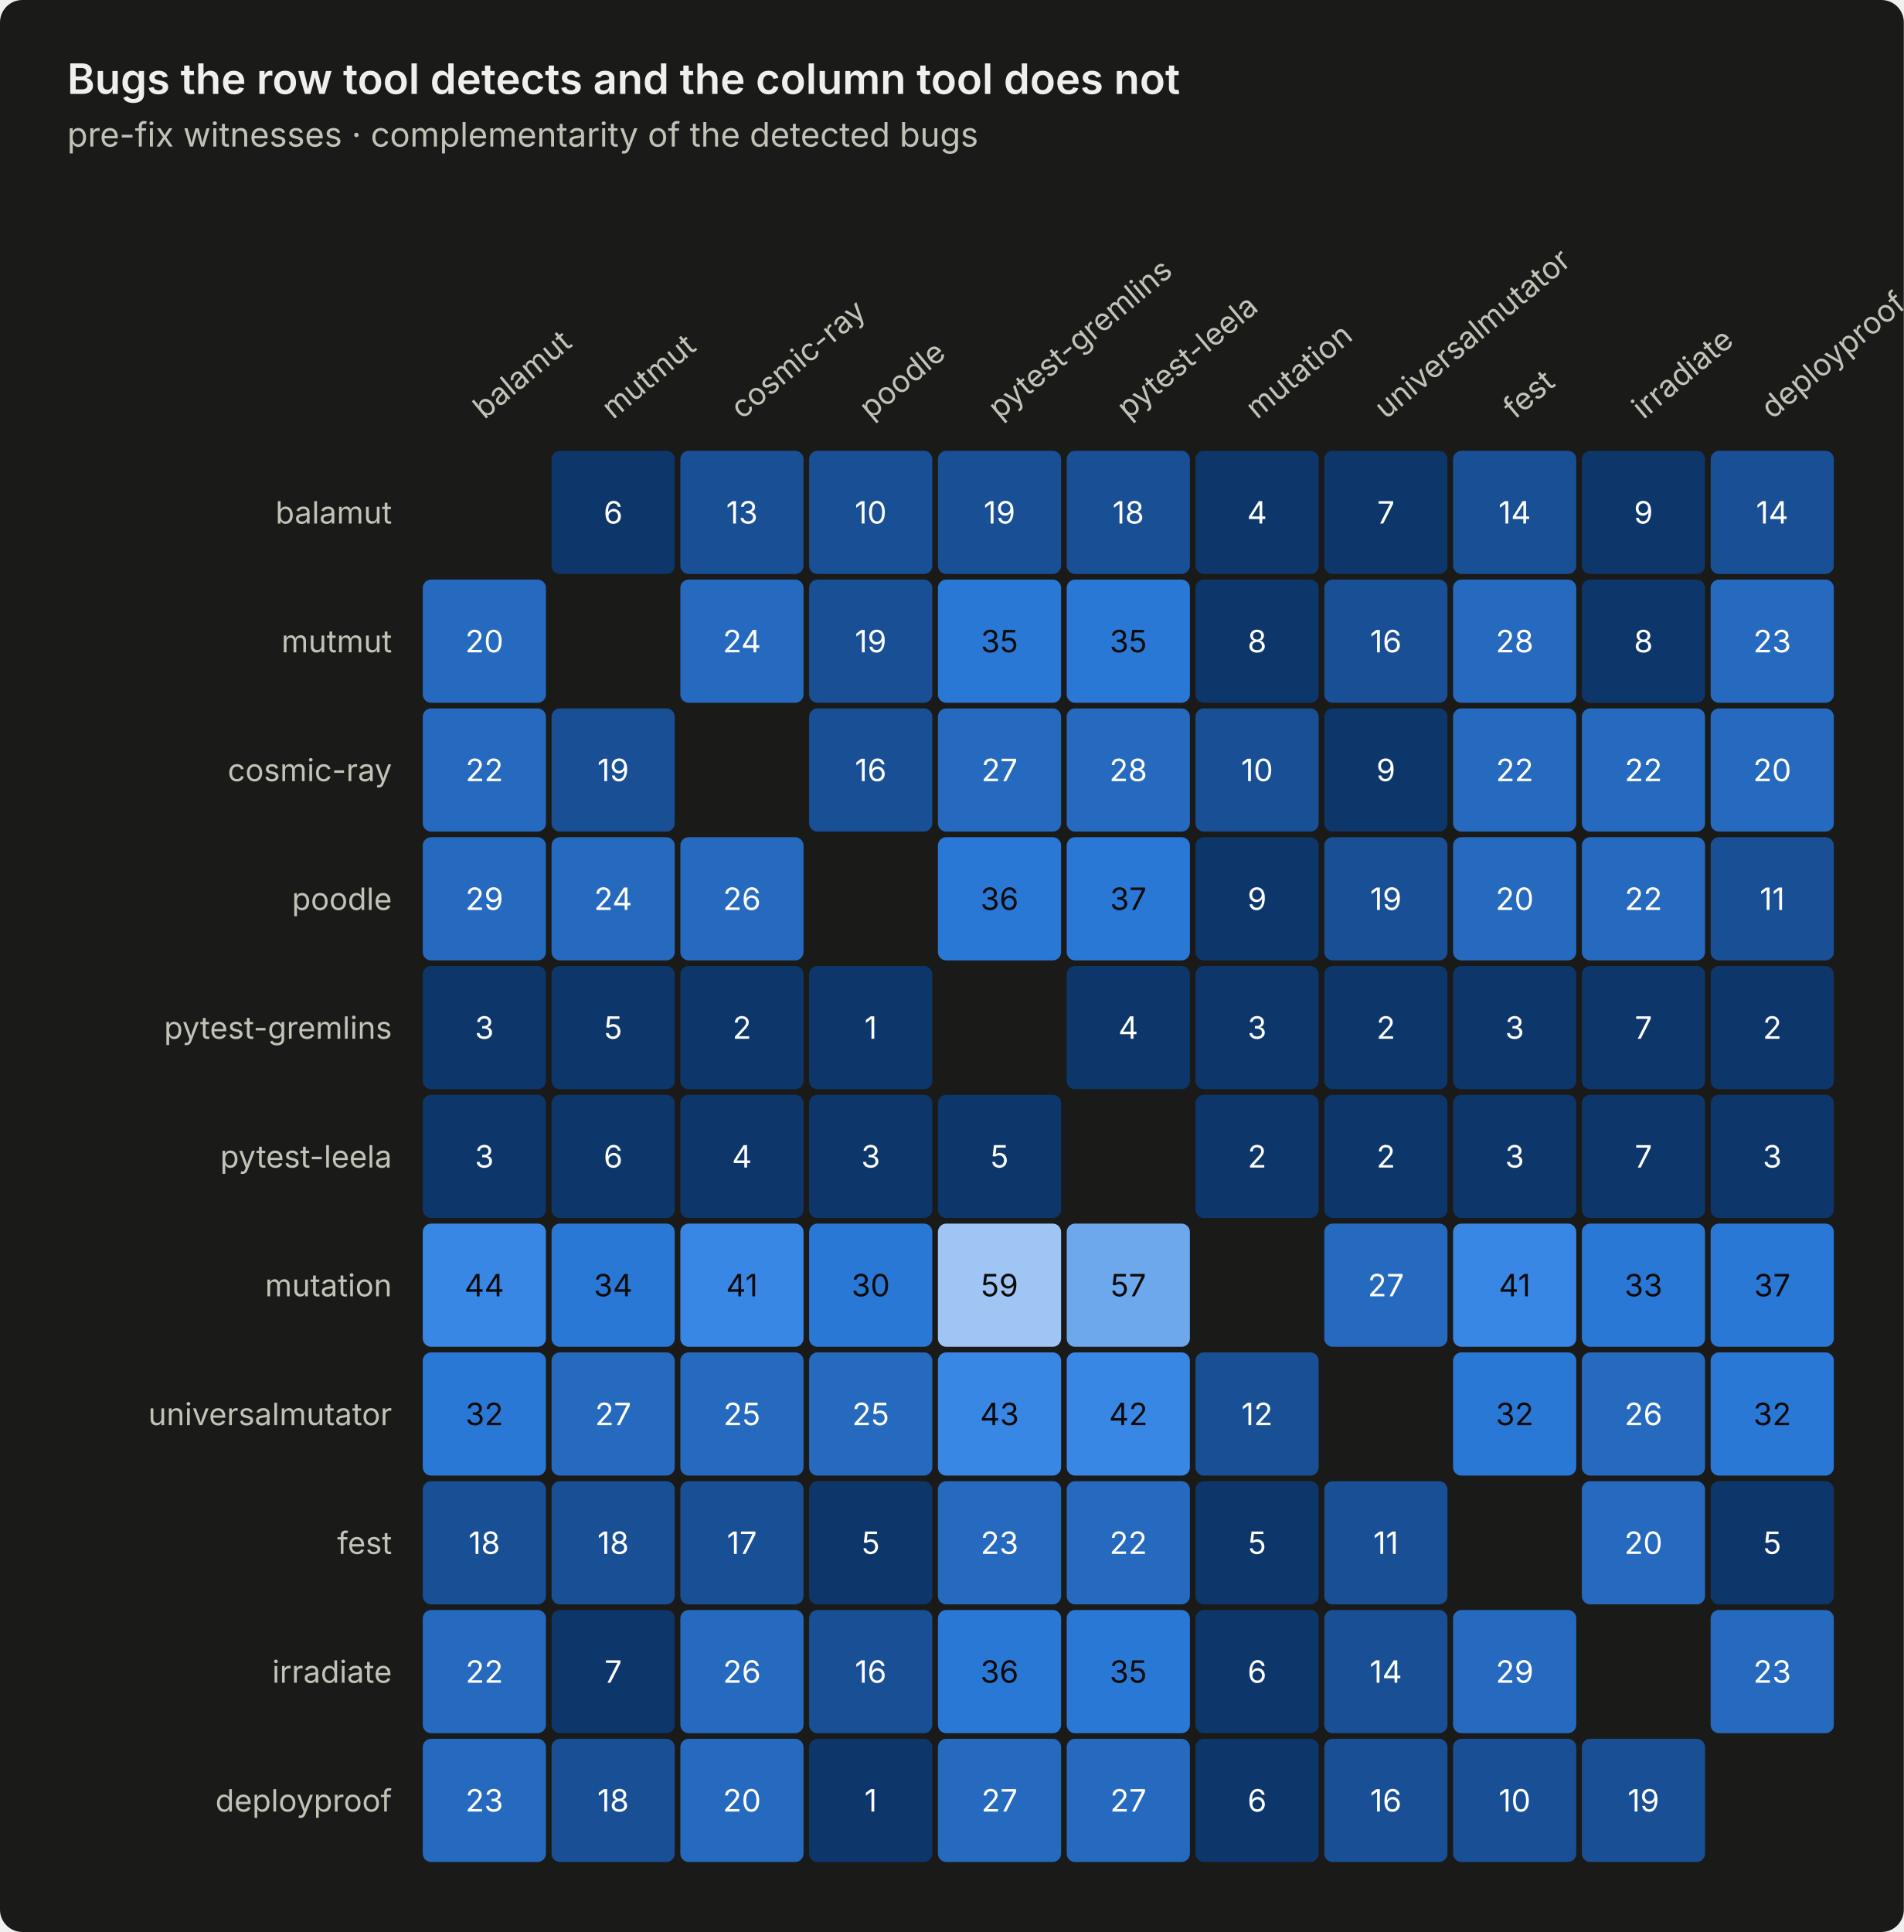
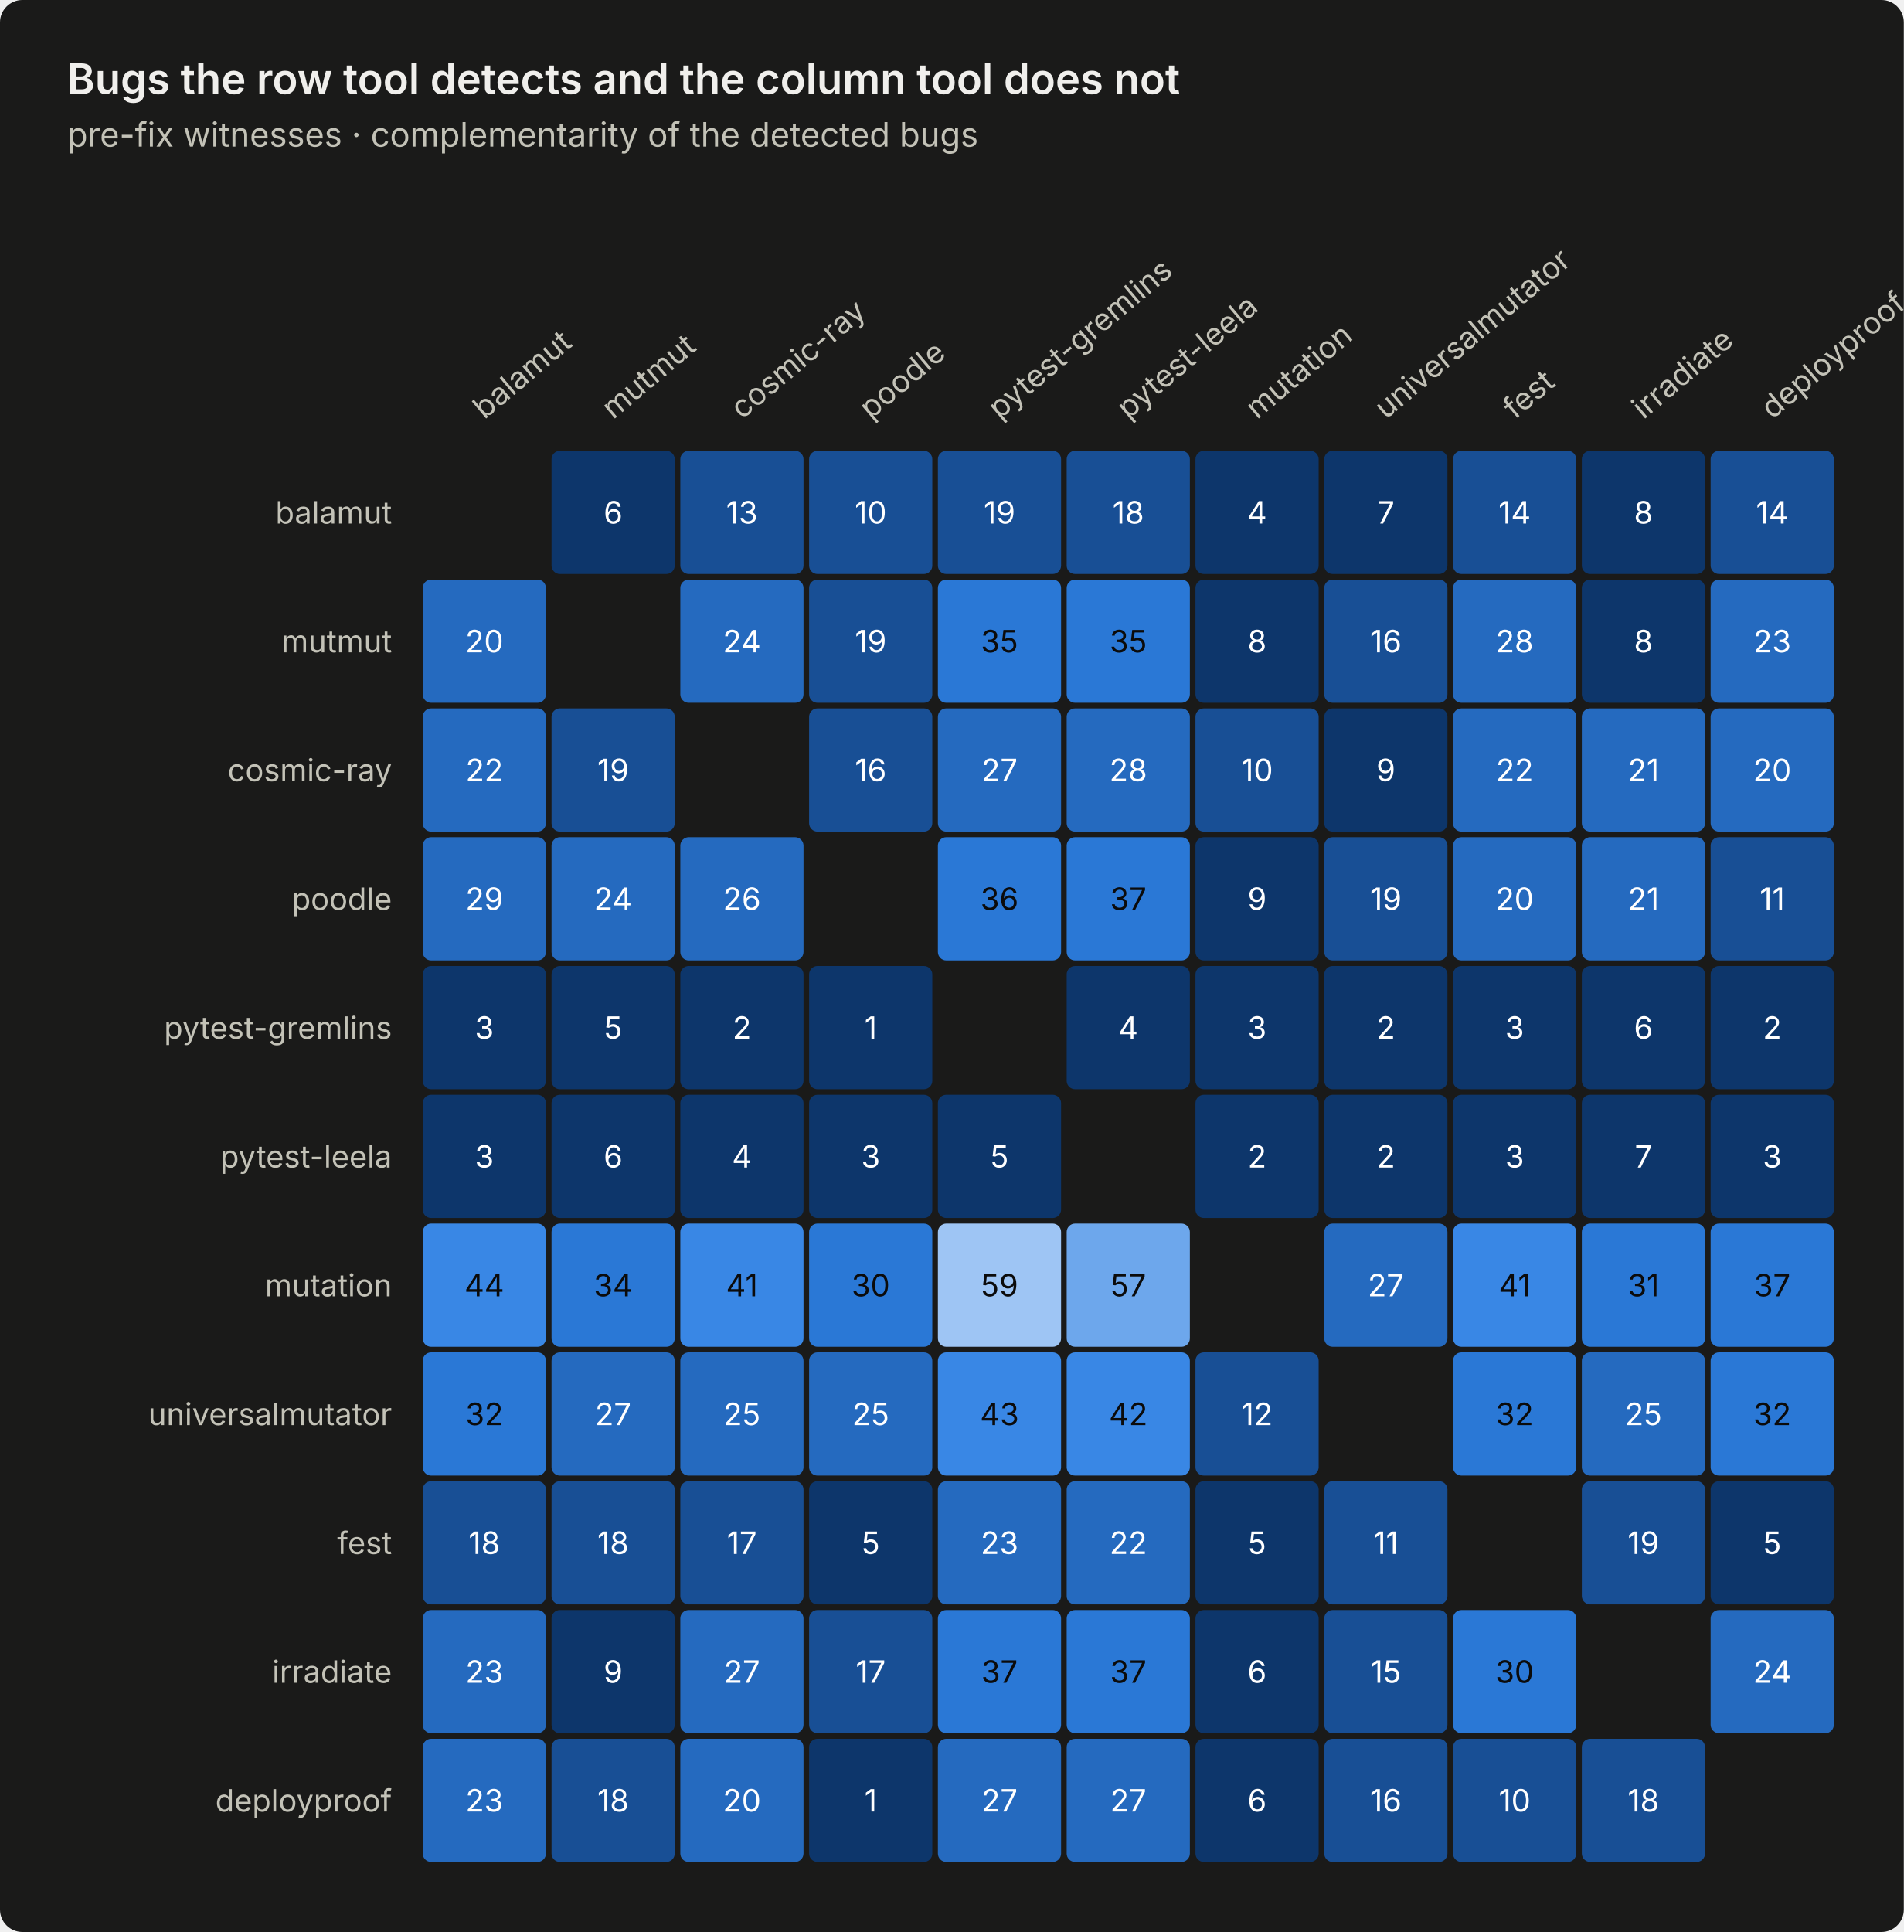
<svg xmlns="http://www.w3.org/2000/svg" width="680" height="690" viewBox="0 0 680 690" font-family="system-ui, -apple-system, &quot;Segoe UI&quot;, sans-serif" role="img" aria-label="Bugs the row tool detects and the column tool does not">
  <rect width="680" height="690" fill="#1a1a19" rx="8" />
  <text x="24.0" y="28.0" fill="#f0efec" font-size="15" font-weight="600" text-anchor="start" dominant-baseline="middle">Bugs the row tool detects and the column tool does not</text>
  <text x="24.0" y="48.0" fill="#c3c2b7" font-size="12" font-weight="400" text-anchor="start" dominant-baseline="middle">pre-fix witnesses · complementarity of the detected bugs</text>
  <text x="173.0" y="150" fill="#c3c2b7" font-size="11" text-anchor="start" transform="rotate(-40 173.0 150)">balamut</text>
  <text x="219.0" y="150" fill="#c3c2b7" font-size="11" text-anchor="start" transform="rotate(-40 219.0 150)">mutmut</text>
  <text x="265.0" y="150" fill="#c3c2b7" font-size="11" text-anchor="start" transform="rotate(-40 265.0 150)">cosmic-ray</text>
  <text x="311.0" y="150" fill="#c3c2b7" font-size="11" text-anchor="start" transform="rotate(-40 311.0 150)">poodle</text>
  <text x="357.0" y="150" fill="#c3c2b7" font-size="11" text-anchor="start" transform="rotate(-40 357.0 150)">pytest-gremlins</text>
  <text x="403.0" y="150" fill="#c3c2b7" font-size="11" text-anchor="start" transform="rotate(-40 403.0 150)">pytest-leela</text>
  <text x="449.0" y="150" fill="#c3c2b7" font-size="11" text-anchor="start" transform="rotate(-40 449.0 150)">mutation</text>
  <text x="495.0" y="150" fill="#c3c2b7" font-size="11" text-anchor="start" transform="rotate(-40 495.0 150)">universalmutator</text>
  <text x="541.0" y="150" fill="#c3c2b7" font-size="11" text-anchor="start" transform="rotate(-40 541.0 150)">fest</text>
  <text x="587.0" y="150" fill="#c3c2b7" font-size="11" text-anchor="start" transform="rotate(-40 587.0 150)">irradiate</text>
  <text x="633.0" y="150" fill="#c3c2b7" font-size="11" text-anchor="start" transform="rotate(-40 633.0 150)">deployproof</text>
  <text x="140.0" y="183.0" fill="#c3c2b7" font-size="11" font-weight="400" text-anchor="end" dominant-baseline="middle">balamut</text>
  <rect x="197" y="161" width="44" height="44" rx="3" fill="#0d366b" />
  <text x="219.0" y="183.0" fill="#ffffff" font-size="11" font-weight="400" text-anchor="middle" dominant-baseline="middle">6</text>
  <rect x="243" y="161" width="44" height="44" rx="3" fill="#184f95" />
  <text x="265.0" y="183.0" fill="#ffffff" font-size="11" font-weight="400" text-anchor="middle" dominant-baseline="middle">13</text>
  <rect x="289" y="161" width="44" height="44" rx="3" fill="#184f95" />
  <text x="311.0" y="183.0" fill="#ffffff" font-size="11" font-weight="400" text-anchor="middle" dominant-baseline="middle">10</text>
  <rect x="335" y="161" width="44" height="44" rx="3" fill="#184f95" />
  <text x="357.0" y="183.0" fill="#ffffff" font-size="11" font-weight="400" text-anchor="middle" dominant-baseline="middle">19</text>
  <rect x="381" y="161" width="44" height="44" rx="3" fill="#184f95" />
  <text x="403.0" y="183.0" fill="#ffffff" font-size="11" font-weight="400" text-anchor="middle" dominant-baseline="middle">18</text>
  <rect x="427" y="161" width="44" height="44" rx="3" fill="#0d366b" />
  <text x="449.0" y="183.0" fill="#ffffff" font-size="11" font-weight="400" text-anchor="middle" dominant-baseline="middle">4</text>
  <rect x="473" y="161" width="44" height="44" rx="3" fill="#0d366b" />
  <text x="495.0" y="183.0" fill="#ffffff" font-size="11" font-weight="400" text-anchor="middle" dominant-baseline="middle">7</text>
  <rect x="519" y="161" width="44" height="44" rx="3" fill="#184f95" />
  <text x="541.0" y="183.0" fill="#ffffff" font-size="11" font-weight="400" text-anchor="middle" dominant-baseline="middle">14</text>
  <rect x="565" y="161" width="44" height="44" rx="3" fill="#0d366b" />
-   <text x="587.0" y="183.0" fill="#ffffff" font-size="11" font-weight="400" text-anchor="middle" dominant-baseline="middle">9</text>
+   <text x="587.0" y="183.0" fill="#ffffff" font-size="11" font-weight="400" text-anchor="middle" dominant-baseline="middle">8</text>
  <rect x="611" y="161" width="44" height="44" rx="3" fill="#184f95" />
  <text x="633.0" y="183.0" fill="#ffffff" font-size="11" font-weight="400" text-anchor="middle" dominant-baseline="middle">14</text>
  <text x="140.0" y="229.0" fill="#c3c2b7" font-size="11" font-weight="400" text-anchor="end" dominant-baseline="middle">mutmut</text>
  <rect x="151" y="207" width="44" height="44" rx="3" fill="#256abf" />
  <text x="173.0" y="229.0" fill="#ffffff" font-size="11" font-weight="400" text-anchor="middle" dominant-baseline="middle">20</text>
  <rect x="243" y="207" width="44" height="44" rx="3" fill="#256abf" />
  <text x="265.0" y="229.0" fill="#ffffff" font-size="11" font-weight="400" text-anchor="middle" dominant-baseline="middle">24</text>
  <rect x="289" y="207" width="44" height="44" rx="3" fill="#184f95" />
  <text x="311.0" y="229.0" fill="#ffffff" font-size="11" font-weight="400" text-anchor="middle" dominant-baseline="middle">19</text>
  <rect x="335" y="207" width="44" height="44" rx="3" fill="#2a78d6" />
  <text x="357.0" y="229.0" fill="#0b0b0b" font-size="11" font-weight="400" text-anchor="middle" dominant-baseline="middle">35</text>
  <rect x="381" y="207" width="44" height="44" rx="3" fill="#2a78d6" />
  <text x="403.0" y="229.0" fill="#0b0b0b" font-size="11" font-weight="400" text-anchor="middle" dominant-baseline="middle">35</text>
  <rect x="427" y="207" width="44" height="44" rx="3" fill="#0d366b" />
  <text x="449.0" y="229.0" fill="#ffffff" font-size="11" font-weight="400" text-anchor="middle" dominant-baseline="middle">8</text>
  <rect x="473" y="207" width="44" height="44" rx="3" fill="#184f95" />
  <text x="495.0" y="229.0" fill="#ffffff" font-size="11" font-weight="400" text-anchor="middle" dominant-baseline="middle">16</text>
  <rect x="519" y="207" width="44" height="44" rx="3" fill="#256abf" />
  <text x="541.0" y="229.0" fill="#ffffff" font-size="11" font-weight="400" text-anchor="middle" dominant-baseline="middle">28</text>
  <rect x="565" y="207" width="44" height="44" rx="3" fill="#0d366b" />
  <text x="587.0" y="229.0" fill="#ffffff" font-size="11" font-weight="400" text-anchor="middle" dominant-baseline="middle">8</text>
  <rect x="611" y="207" width="44" height="44" rx="3" fill="#256abf" />
  <text x="633.0" y="229.0" fill="#ffffff" font-size="11" font-weight="400" text-anchor="middle" dominant-baseline="middle">23</text>
  <text x="140.0" y="275.0" fill="#c3c2b7" font-size="11" font-weight="400" text-anchor="end" dominant-baseline="middle">cosmic-ray</text>
  <rect x="151" y="253" width="44" height="44" rx="3" fill="#256abf" />
  <text x="173.0" y="275.0" fill="#ffffff" font-size="11" font-weight="400" text-anchor="middle" dominant-baseline="middle">22</text>
  <rect x="197" y="253" width="44" height="44" rx="3" fill="#184f95" />
  <text x="219.0" y="275.0" fill="#ffffff" font-size="11" font-weight="400" text-anchor="middle" dominant-baseline="middle">19</text>
  <rect x="289" y="253" width="44" height="44" rx="3" fill="#184f95" />
  <text x="311.0" y="275.0" fill="#ffffff" font-size="11" font-weight="400" text-anchor="middle" dominant-baseline="middle">16</text>
  <rect x="335" y="253" width="44" height="44" rx="3" fill="#256abf" />
  <text x="357.0" y="275.0" fill="#ffffff" font-size="11" font-weight="400" text-anchor="middle" dominant-baseline="middle">27</text>
  <rect x="381" y="253" width="44" height="44" rx="3" fill="#256abf" />
  <text x="403.0" y="275.0" fill="#ffffff" font-size="11" font-weight="400" text-anchor="middle" dominant-baseline="middle">28</text>
  <rect x="427" y="253" width="44" height="44" rx="3" fill="#184f95" />
  <text x="449.0" y="275.0" fill="#ffffff" font-size="11" font-weight="400" text-anchor="middle" dominant-baseline="middle">10</text>
  <rect x="473" y="253" width="44" height="44" rx="3" fill="#0d366b" />
  <text x="495.0" y="275.0" fill="#ffffff" font-size="11" font-weight="400" text-anchor="middle" dominant-baseline="middle">9</text>
  <rect x="519" y="253" width="44" height="44" rx="3" fill="#256abf" />
  <text x="541.0" y="275.0" fill="#ffffff" font-size="11" font-weight="400" text-anchor="middle" dominant-baseline="middle">22</text>
  <rect x="565" y="253" width="44" height="44" rx="3" fill="#256abf" />
-   <text x="587.0" y="275.0" fill="#ffffff" font-size="11" font-weight="400" text-anchor="middle" dominant-baseline="middle">22</text>
+   <text x="587.0" y="275.0" fill="#ffffff" font-size="11" font-weight="400" text-anchor="middle" dominant-baseline="middle">21</text>
  <rect x="611" y="253" width="44" height="44" rx="3" fill="#256abf" />
  <text x="633.0" y="275.0" fill="#ffffff" font-size="11" font-weight="400" text-anchor="middle" dominant-baseline="middle">20</text>
  <text x="140.0" y="321.0" fill="#c3c2b7" font-size="11" font-weight="400" text-anchor="end" dominant-baseline="middle">poodle</text>
  <rect x="151" y="299" width="44" height="44" rx="3" fill="#256abf" />
  <text x="173.0" y="321.0" fill="#ffffff" font-size="11" font-weight="400" text-anchor="middle" dominant-baseline="middle">29</text>
  <rect x="197" y="299" width="44" height="44" rx="3" fill="#256abf" />
  <text x="219.0" y="321.0" fill="#ffffff" font-size="11" font-weight="400" text-anchor="middle" dominant-baseline="middle">24</text>
  <rect x="243" y="299" width="44" height="44" rx="3" fill="#256abf" />
  <text x="265.0" y="321.0" fill="#ffffff" font-size="11" font-weight="400" text-anchor="middle" dominant-baseline="middle">26</text>
  <rect x="335" y="299" width="44" height="44" rx="3" fill="#2a78d6" />
  <text x="357.0" y="321.0" fill="#0b0b0b" font-size="11" font-weight="400" text-anchor="middle" dominant-baseline="middle">36</text>
  <rect x="381" y="299" width="44" height="44" rx="3" fill="#2a78d6" />
  <text x="403.0" y="321.0" fill="#0b0b0b" font-size="11" font-weight="400" text-anchor="middle" dominant-baseline="middle">37</text>
  <rect x="427" y="299" width="44" height="44" rx="3" fill="#0d366b" />
  <text x="449.0" y="321.0" fill="#ffffff" font-size="11" font-weight="400" text-anchor="middle" dominant-baseline="middle">9</text>
  <rect x="473" y="299" width="44" height="44" rx="3" fill="#184f95" />
  <text x="495.0" y="321.0" fill="#ffffff" font-size="11" font-weight="400" text-anchor="middle" dominant-baseline="middle">19</text>
  <rect x="519" y="299" width="44" height="44" rx="3" fill="#256abf" />
  <text x="541.0" y="321.0" fill="#ffffff" font-size="11" font-weight="400" text-anchor="middle" dominant-baseline="middle">20</text>
  <rect x="565" y="299" width="44" height="44" rx="3" fill="#256abf" />
-   <text x="587.0" y="321.0" fill="#ffffff" font-size="11" font-weight="400" text-anchor="middle" dominant-baseline="middle">22</text>
+   <text x="587.0" y="321.0" fill="#ffffff" font-size="11" font-weight="400" text-anchor="middle" dominant-baseline="middle">21</text>
  <rect x="611" y="299" width="44" height="44" rx="3" fill="#184f95" />
  <text x="633.0" y="321.0" fill="#ffffff" font-size="11" font-weight="400" text-anchor="middle" dominant-baseline="middle">11</text>
  <text x="140.0" y="367.0" fill="#c3c2b7" font-size="11" font-weight="400" text-anchor="end" dominant-baseline="middle">pytest-gremlins</text>
  <rect x="151" y="345" width="44" height="44" rx="3" fill="#0d366b" />
  <text x="173.0" y="367.0" fill="#ffffff" font-size="11" font-weight="400" text-anchor="middle" dominant-baseline="middle">3</text>
  <rect x="197" y="345" width="44" height="44" rx="3" fill="#0d366b" />
  <text x="219.0" y="367.0" fill="#ffffff" font-size="11" font-weight="400" text-anchor="middle" dominant-baseline="middle">5</text>
  <rect x="243" y="345" width="44" height="44" rx="3" fill="#0d366b" />
  <text x="265.0" y="367.0" fill="#ffffff" font-size="11" font-weight="400" text-anchor="middle" dominant-baseline="middle">2</text>
  <rect x="289" y="345" width="44" height="44" rx="3" fill="#0d366b" />
  <text x="311.0" y="367.0" fill="#ffffff" font-size="11" font-weight="400" text-anchor="middle" dominant-baseline="middle">1</text>
  <rect x="381" y="345" width="44" height="44" rx="3" fill="#0d366b" />
  <text x="403.0" y="367.0" fill="#ffffff" font-size="11" font-weight="400" text-anchor="middle" dominant-baseline="middle">4</text>
  <rect x="427" y="345" width="44" height="44" rx="3" fill="#0d366b" />
  <text x="449.0" y="367.0" fill="#ffffff" font-size="11" font-weight="400" text-anchor="middle" dominant-baseline="middle">3</text>
  <rect x="473" y="345" width="44" height="44" rx="3" fill="#0d366b" />
  <text x="495.0" y="367.0" fill="#ffffff" font-size="11" font-weight="400" text-anchor="middle" dominant-baseline="middle">2</text>
  <rect x="519" y="345" width="44" height="44" rx="3" fill="#0d366b" />
  <text x="541.0" y="367.0" fill="#ffffff" font-size="11" font-weight="400" text-anchor="middle" dominant-baseline="middle">3</text>
  <rect x="565" y="345" width="44" height="44" rx="3" fill="#0d366b" />
-   <text x="587.0" y="367.0" fill="#ffffff" font-size="11" font-weight="400" text-anchor="middle" dominant-baseline="middle">7</text>
+   <text x="587.0" y="367.0" fill="#ffffff" font-size="11" font-weight="400" text-anchor="middle" dominant-baseline="middle">6</text>
  <rect x="611" y="345" width="44" height="44" rx="3" fill="#0d366b" />
  <text x="633.0" y="367.0" fill="#ffffff" font-size="11" font-weight="400" text-anchor="middle" dominant-baseline="middle">2</text>
  <text x="140.0" y="413.0" fill="#c3c2b7" font-size="11" font-weight="400" text-anchor="end" dominant-baseline="middle">pytest-leela</text>
  <rect x="151" y="391" width="44" height="44" rx="3" fill="#0d366b" />
  <text x="173.0" y="413.0" fill="#ffffff" font-size="11" font-weight="400" text-anchor="middle" dominant-baseline="middle">3</text>
  <rect x="197" y="391" width="44" height="44" rx="3" fill="#0d366b" />
  <text x="219.0" y="413.0" fill="#ffffff" font-size="11" font-weight="400" text-anchor="middle" dominant-baseline="middle">6</text>
  <rect x="243" y="391" width="44" height="44" rx="3" fill="#0d366b" />
  <text x="265.0" y="413.0" fill="#ffffff" font-size="11" font-weight="400" text-anchor="middle" dominant-baseline="middle">4</text>
  <rect x="289" y="391" width="44" height="44" rx="3" fill="#0d366b" />
  <text x="311.0" y="413.0" fill="#ffffff" font-size="11" font-weight="400" text-anchor="middle" dominant-baseline="middle">3</text>
  <rect x="335" y="391" width="44" height="44" rx="3" fill="#0d366b" />
  <text x="357.0" y="413.0" fill="#ffffff" font-size="11" font-weight="400" text-anchor="middle" dominant-baseline="middle">5</text>
  <rect x="427" y="391" width="44" height="44" rx="3" fill="#0d366b" />
  <text x="449.0" y="413.0" fill="#ffffff" font-size="11" font-weight="400" text-anchor="middle" dominant-baseline="middle">2</text>
  <rect x="473" y="391" width="44" height="44" rx="3" fill="#0d366b" />
  <text x="495.0" y="413.0" fill="#ffffff" font-size="11" font-weight="400" text-anchor="middle" dominant-baseline="middle">2</text>
  <rect x="519" y="391" width="44" height="44" rx="3" fill="#0d366b" />
  <text x="541.0" y="413.0" fill="#ffffff" font-size="11" font-weight="400" text-anchor="middle" dominant-baseline="middle">3</text>
  <rect x="565" y="391" width="44" height="44" rx="3" fill="#0d366b" />
  <text x="587.0" y="413.0" fill="#ffffff" font-size="11" font-weight="400" text-anchor="middle" dominant-baseline="middle">7</text>
  <rect x="611" y="391" width="44" height="44" rx="3" fill="#0d366b" />
  <text x="633.0" y="413.0" fill="#ffffff" font-size="11" font-weight="400" text-anchor="middle" dominant-baseline="middle">3</text>
  <text x="140.0" y="459.0" fill="#c3c2b7" font-size="11" font-weight="400" text-anchor="end" dominant-baseline="middle">mutation</text>
  <rect x="151" y="437" width="44" height="44" rx="3" fill="#3987e5" />
  <text x="173.0" y="459.0" fill="#0b0b0b" font-size="11" font-weight="400" text-anchor="middle" dominant-baseline="middle">44</text>
  <rect x="197" y="437" width="44" height="44" rx="3" fill="#2a78d6" />
  <text x="219.0" y="459.0" fill="#0b0b0b" font-size="11" font-weight="400" text-anchor="middle" dominant-baseline="middle">34</text>
  <rect x="243" y="437" width="44" height="44" rx="3" fill="#3987e5" />
  <text x="265.0" y="459.0" fill="#0b0b0b" font-size="11" font-weight="400" text-anchor="middle" dominant-baseline="middle">41</text>
  <rect x="289" y="437" width="44" height="44" rx="3" fill="#2a78d6" />
  <text x="311.0" y="459.0" fill="#0b0b0b" font-size="11" font-weight="400" text-anchor="middle" dominant-baseline="middle">30</text>
  <rect x="335" y="437" width="44" height="44" rx="3" fill="#9ec5f4" />
  <text x="357.0" y="459.0" fill="#0b0b0b" font-size="11" font-weight="400" text-anchor="middle" dominant-baseline="middle">59</text>
  <rect x="381" y="437" width="44" height="44" rx="3" fill="#6da7ec" />
  <text x="403.0" y="459.0" fill="#0b0b0b" font-size="11" font-weight="400" text-anchor="middle" dominant-baseline="middle">57</text>
  <rect x="473" y="437" width="44" height="44" rx="3" fill="#256abf" />
  <text x="495.0" y="459.0" fill="#ffffff" font-size="11" font-weight="400" text-anchor="middle" dominant-baseline="middle">27</text>
  <rect x="519" y="437" width="44" height="44" rx="3" fill="#3987e5" />
  <text x="541.0" y="459.0" fill="#0b0b0b" font-size="11" font-weight="400" text-anchor="middle" dominant-baseline="middle">41</text>
  <rect x="565" y="437" width="44" height="44" rx="3" fill="#2a78d6" />
-   <text x="587.0" y="459.0" fill="#0b0b0b" font-size="11" font-weight="400" text-anchor="middle" dominant-baseline="middle">33</text>
+   <text x="587.0" y="459.0" fill="#0b0b0b" font-size="11" font-weight="400" text-anchor="middle" dominant-baseline="middle">31</text>
  <rect x="611" y="437" width="44" height="44" rx="3" fill="#2a78d6" />
  <text x="633.0" y="459.0" fill="#0b0b0b" font-size="11" font-weight="400" text-anchor="middle" dominant-baseline="middle">37</text>
  <text x="140.0" y="505.0" fill="#c3c2b7" font-size="11" font-weight="400" text-anchor="end" dominant-baseline="middle">universalmutator</text>
  <rect x="151" y="483" width="44" height="44" rx="3" fill="#2a78d6" />
  <text x="173.0" y="505.0" fill="#0b0b0b" font-size="11" font-weight="400" text-anchor="middle" dominant-baseline="middle">32</text>
  <rect x="197" y="483" width="44" height="44" rx="3" fill="#256abf" />
  <text x="219.0" y="505.0" fill="#ffffff" font-size="11" font-weight="400" text-anchor="middle" dominant-baseline="middle">27</text>
  <rect x="243" y="483" width="44" height="44" rx="3" fill="#256abf" />
  <text x="265.0" y="505.0" fill="#ffffff" font-size="11" font-weight="400" text-anchor="middle" dominant-baseline="middle">25</text>
  <rect x="289" y="483" width="44" height="44" rx="3" fill="#256abf" />
  <text x="311.0" y="505.0" fill="#ffffff" font-size="11" font-weight="400" text-anchor="middle" dominant-baseline="middle">25</text>
  <rect x="335" y="483" width="44" height="44" rx="3" fill="#3987e5" />
  <text x="357.0" y="505.0" fill="#0b0b0b" font-size="11" font-weight="400" text-anchor="middle" dominant-baseline="middle">43</text>
  <rect x="381" y="483" width="44" height="44" rx="3" fill="#3987e5" />
  <text x="403.0" y="505.0" fill="#0b0b0b" font-size="11" font-weight="400" text-anchor="middle" dominant-baseline="middle">42</text>
  <rect x="427" y="483" width="44" height="44" rx="3" fill="#184f95" />
  <text x="449.0" y="505.0" fill="#ffffff" font-size="11" font-weight="400" text-anchor="middle" dominant-baseline="middle">12</text>
  <rect x="519" y="483" width="44" height="44" rx="3" fill="#2a78d6" />
  <text x="541.0" y="505.0" fill="#0b0b0b" font-size="11" font-weight="400" text-anchor="middle" dominant-baseline="middle">32</text>
  <rect x="565" y="483" width="44" height="44" rx="3" fill="#256abf" />
-   <text x="587.0" y="505.0" fill="#ffffff" font-size="11" font-weight="400" text-anchor="middle" dominant-baseline="middle">26</text>
+   <text x="587.0" y="505.0" fill="#ffffff" font-size="11" font-weight="400" text-anchor="middle" dominant-baseline="middle">25</text>
  <rect x="611" y="483" width="44" height="44" rx="3" fill="#2a78d6" />
  <text x="633.0" y="505.0" fill="#0b0b0b" font-size="11" font-weight="400" text-anchor="middle" dominant-baseline="middle">32</text>
  <text x="140.0" y="551.0" fill="#c3c2b7" font-size="11" font-weight="400" text-anchor="end" dominant-baseline="middle">fest</text>
  <rect x="151" y="529" width="44" height="44" rx="3" fill="#184f95" />
  <text x="173.0" y="551.0" fill="#ffffff" font-size="11" font-weight="400" text-anchor="middle" dominant-baseline="middle">18</text>
  <rect x="197" y="529" width="44" height="44" rx="3" fill="#184f95" />
  <text x="219.0" y="551.0" fill="#ffffff" font-size="11" font-weight="400" text-anchor="middle" dominant-baseline="middle">18</text>
  <rect x="243" y="529" width="44" height="44" rx="3" fill="#184f95" />
  <text x="265.0" y="551.0" fill="#ffffff" font-size="11" font-weight="400" text-anchor="middle" dominant-baseline="middle">17</text>
  <rect x="289" y="529" width="44" height="44" rx="3" fill="#0d366b" />
  <text x="311.0" y="551.0" fill="#ffffff" font-size="11" font-weight="400" text-anchor="middle" dominant-baseline="middle">5</text>
  <rect x="335" y="529" width="44" height="44" rx="3" fill="#256abf" />
  <text x="357.0" y="551.0" fill="#ffffff" font-size="11" font-weight="400" text-anchor="middle" dominant-baseline="middle">23</text>
  <rect x="381" y="529" width="44" height="44" rx="3" fill="#256abf" />
  <text x="403.0" y="551.0" fill="#ffffff" font-size="11" font-weight="400" text-anchor="middle" dominant-baseline="middle">22</text>
  <rect x="427" y="529" width="44" height="44" rx="3" fill="#0d366b" />
  <text x="449.0" y="551.0" fill="#ffffff" font-size="11" font-weight="400" text-anchor="middle" dominant-baseline="middle">5</text>
  <rect x="473" y="529" width="44" height="44" rx="3" fill="#184f95" />
  <text x="495.0" y="551.0" fill="#ffffff" font-size="11" font-weight="400" text-anchor="middle" dominant-baseline="middle">11</text>
-   <rect x="565" y="529" width="44" height="44" rx="3" fill="#256abf" />
-   <text x="587.0" y="551.0" fill="#ffffff" font-size="11" font-weight="400" text-anchor="middle" dominant-baseline="middle">20</text>
+   <rect x="565" y="529" width="44" height="44" rx="3" fill="#184f95" />
+   <text x="587.0" y="551.0" fill="#ffffff" font-size="11" font-weight="400" text-anchor="middle" dominant-baseline="middle">19</text>
  <rect x="611" y="529" width="44" height="44" rx="3" fill="#0d366b" />
  <text x="633.0" y="551.0" fill="#ffffff" font-size="11" font-weight="400" text-anchor="middle" dominant-baseline="middle">5</text>
  <text x="140.0" y="597.0" fill="#c3c2b7" font-size="11" font-weight="400" text-anchor="end" dominant-baseline="middle">irradiate</text>
  <rect x="151" y="575" width="44" height="44" rx="3" fill="#256abf" />
-   <text x="173.0" y="597.0" fill="#ffffff" font-size="11" font-weight="400" text-anchor="middle" dominant-baseline="middle">22</text>
+   <text x="173.0" y="597.0" fill="#ffffff" font-size="11" font-weight="400" text-anchor="middle" dominant-baseline="middle">23</text>
  <rect x="197" y="575" width="44" height="44" rx="3" fill="#0d366b" />
-   <text x="219.0" y="597.0" fill="#ffffff" font-size="11" font-weight="400" text-anchor="middle" dominant-baseline="middle">7</text>
+   <text x="219.0" y="597.0" fill="#ffffff" font-size="11" font-weight="400" text-anchor="middle" dominant-baseline="middle">9</text>
  <rect x="243" y="575" width="44" height="44" rx="3" fill="#256abf" />
-   <text x="265.0" y="597.0" fill="#ffffff" font-size="11" font-weight="400" text-anchor="middle" dominant-baseline="middle">26</text>
+   <text x="265.0" y="597.0" fill="#ffffff" font-size="11" font-weight="400" text-anchor="middle" dominant-baseline="middle">27</text>
  <rect x="289" y="575" width="44" height="44" rx="3" fill="#184f95" />
-   <text x="311.0" y="597.0" fill="#ffffff" font-size="11" font-weight="400" text-anchor="middle" dominant-baseline="middle">16</text>
+   <text x="311.0" y="597.0" fill="#ffffff" font-size="11" font-weight="400" text-anchor="middle" dominant-baseline="middle">17</text>
  <rect x="335" y="575" width="44" height="44" rx="3" fill="#2a78d6" />
-   <text x="357.0" y="597.0" fill="#0b0b0b" font-size="11" font-weight="400" text-anchor="middle" dominant-baseline="middle">36</text>
+   <text x="357.0" y="597.0" fill="#0b0b0b" font-size="11" font-weight="400" text-anchor="middle" dominant-baseline="middle">37</text>
  <rect x="381" y="575" width="44" height="44" rx="3" fill="#2a78d6" />
-   <text x="403.0" y="597.0" fill="#0b0b0b" font-size="11" font-weight="400" text-anchor="middle" dominant-baseline="middle">35</text>
+   <text x="403.0" y="597.0" fill="#0b0b0b" font-size="11" font-weight="400" text-anchor="middle" dominant-baseline="middle">37</text>
  <rect x="427" y="575" width="44" height="44" rx="3" fill="#0d366b" />
  <text x="449.0" y="597.0" fill="#ffffff" font-size="11" font-weight="400" text-anchor="middle" dominant-baseline="middle">6</text>
  <rect x="473" y="575" width="44" height="44" rx="3" fill="#184f95" />
-   <text x="495.0" y="597.0" fill="#ffffff" font-size="11" font-weight="400" text-anchor="middle" dominant-baseline="middle">14</text>
-   <rect x="519" y="575" width="44" height="44" rx="3" fill="#256abf" />
-   <text x="541.0" y="597.0" fill="#ffffff" font-size="11" font-weight="400" text-anchor="middle" dominant-baseline="middle">29</text>
+   <text x="495.0" y="597.0" fill="#ffffff" font-size="11" font-weight="400" text-anchor="middle" dominant-baseline="middle">15</text>
+   <rect x="519" y="575" width="44" height="44" rx="3" fill="#2a78d6" />
+   <text x="541.0" y="597.0" fill="#0b0b0b" font-size="11" font-weight="400" text-anchor="middle" dominant-baseline="middle">30</text>
  <rect x="611" y="575" width="44" height="44" rx="3" fill="#256abf" />
-   <text x="633.0" y="597.0" fill="#ffffff" font-size="11" font-weight="400" text-anchor="middle" dominant-baseline="middle">23</text>
+   <text x="633.0" y="597.0" fill="#ffffff" font-size="11" font-weight="400" text-anchor="middle" dominant-baseline="middle">24</text>
  <text x="140.0" y="643.0" fill="#c3c2b7" font-size="11" font-weight="400" text-anchor="end" dominant-baseline="middle">deployproof</text>
  <rect x="151" y="621" width="44" height="44" rx="3" fill="#256abf" />
  <text x="173.0" y="643.0" fill="#ffffff" font-size="11" font-weight="400" text-anchor="middle" dominant-baseline="middle">23</text>
  <rect x="197" y="621" width="44" height="44" rx="3" fill="#184f95" />
  <text x="219.0" y="643.0" fill="#ffffff" font-size="11" font-weight="400" text-anchor="middle" dominant-baseline="middle">18</text>
  <rect x="243" y="621" width="44" height="44" rx="3" fill="#256abf" />
  <text x="265.0" y="643.0" fill="#ffffff" font-size="11" font-weight="400" text-anchor="middle" dominant-baseline="middle">20</text>
  <rect x="289" y="621" width="44" height="44" rx="3" fill="#0d366b" />
  <text x="311.0" y="643.0" fill="#ffffff" font-size="11" font-weight="400" text-anchor="middle" dominant-baseline="middle">1</text>
  <rect x="335" y="621" width="44" height="44" rx="3" fill="#256abf" />
  <text x="357.0" y="643.0" fill="#ffffff" font-size="11" font-weight="400" text-anchor="middle" dominant-baseline="middle">27</text>
  <rect x="381" y="621" width="44" height="44" rx="3" fill="#256abf" />
  <text x="403.0" y="643.0" fill="#ffffff" font-size="11" font-weight="400" text-anchor="middle" dominant-baseline="middle">27</text>
  <rect x="427" y="621" width="44" height="44" rx="3" fill="#0d366b" />
  <text x="449.0" y="643.0" fill="#ffffff" font-size="11" font-weight="400" text-anchor="middle" dominant-baseline="middle">6</text>
  <rect x="473" y="621" width="44" height="44" rx="3" fill="#184f95" />
  <text x="495.0" y="643.0" fill="#ffffff" font-size="11" font-weight="400" text-anchor="middle" dominant-baseline="middle">16</text>
  <rect x="519" y="621" width="44" height="44" rx="3" fill="#184f95" />
  <text x="541.0" y="643.0" fill="#ffffff" font-size="11" font-weight="400" text-anchor="middle" dominant-baseline="middle">10</text>
  <rect x="565" y="621" width="44" height="44" rx="3" fill="#184f95" />
-   <text x="587.0" y="643.0" fill="#ffffff" font-size="11" font-weight="400" text-anchor="middle" dominant-baseline="middle">19</text>
+   <text x="587.0" y="643.0" fill="#ffffff" font-size="11" font-weight="400" text-anchor="middle" dominant-baseline="middle">18</text>
</svg>
